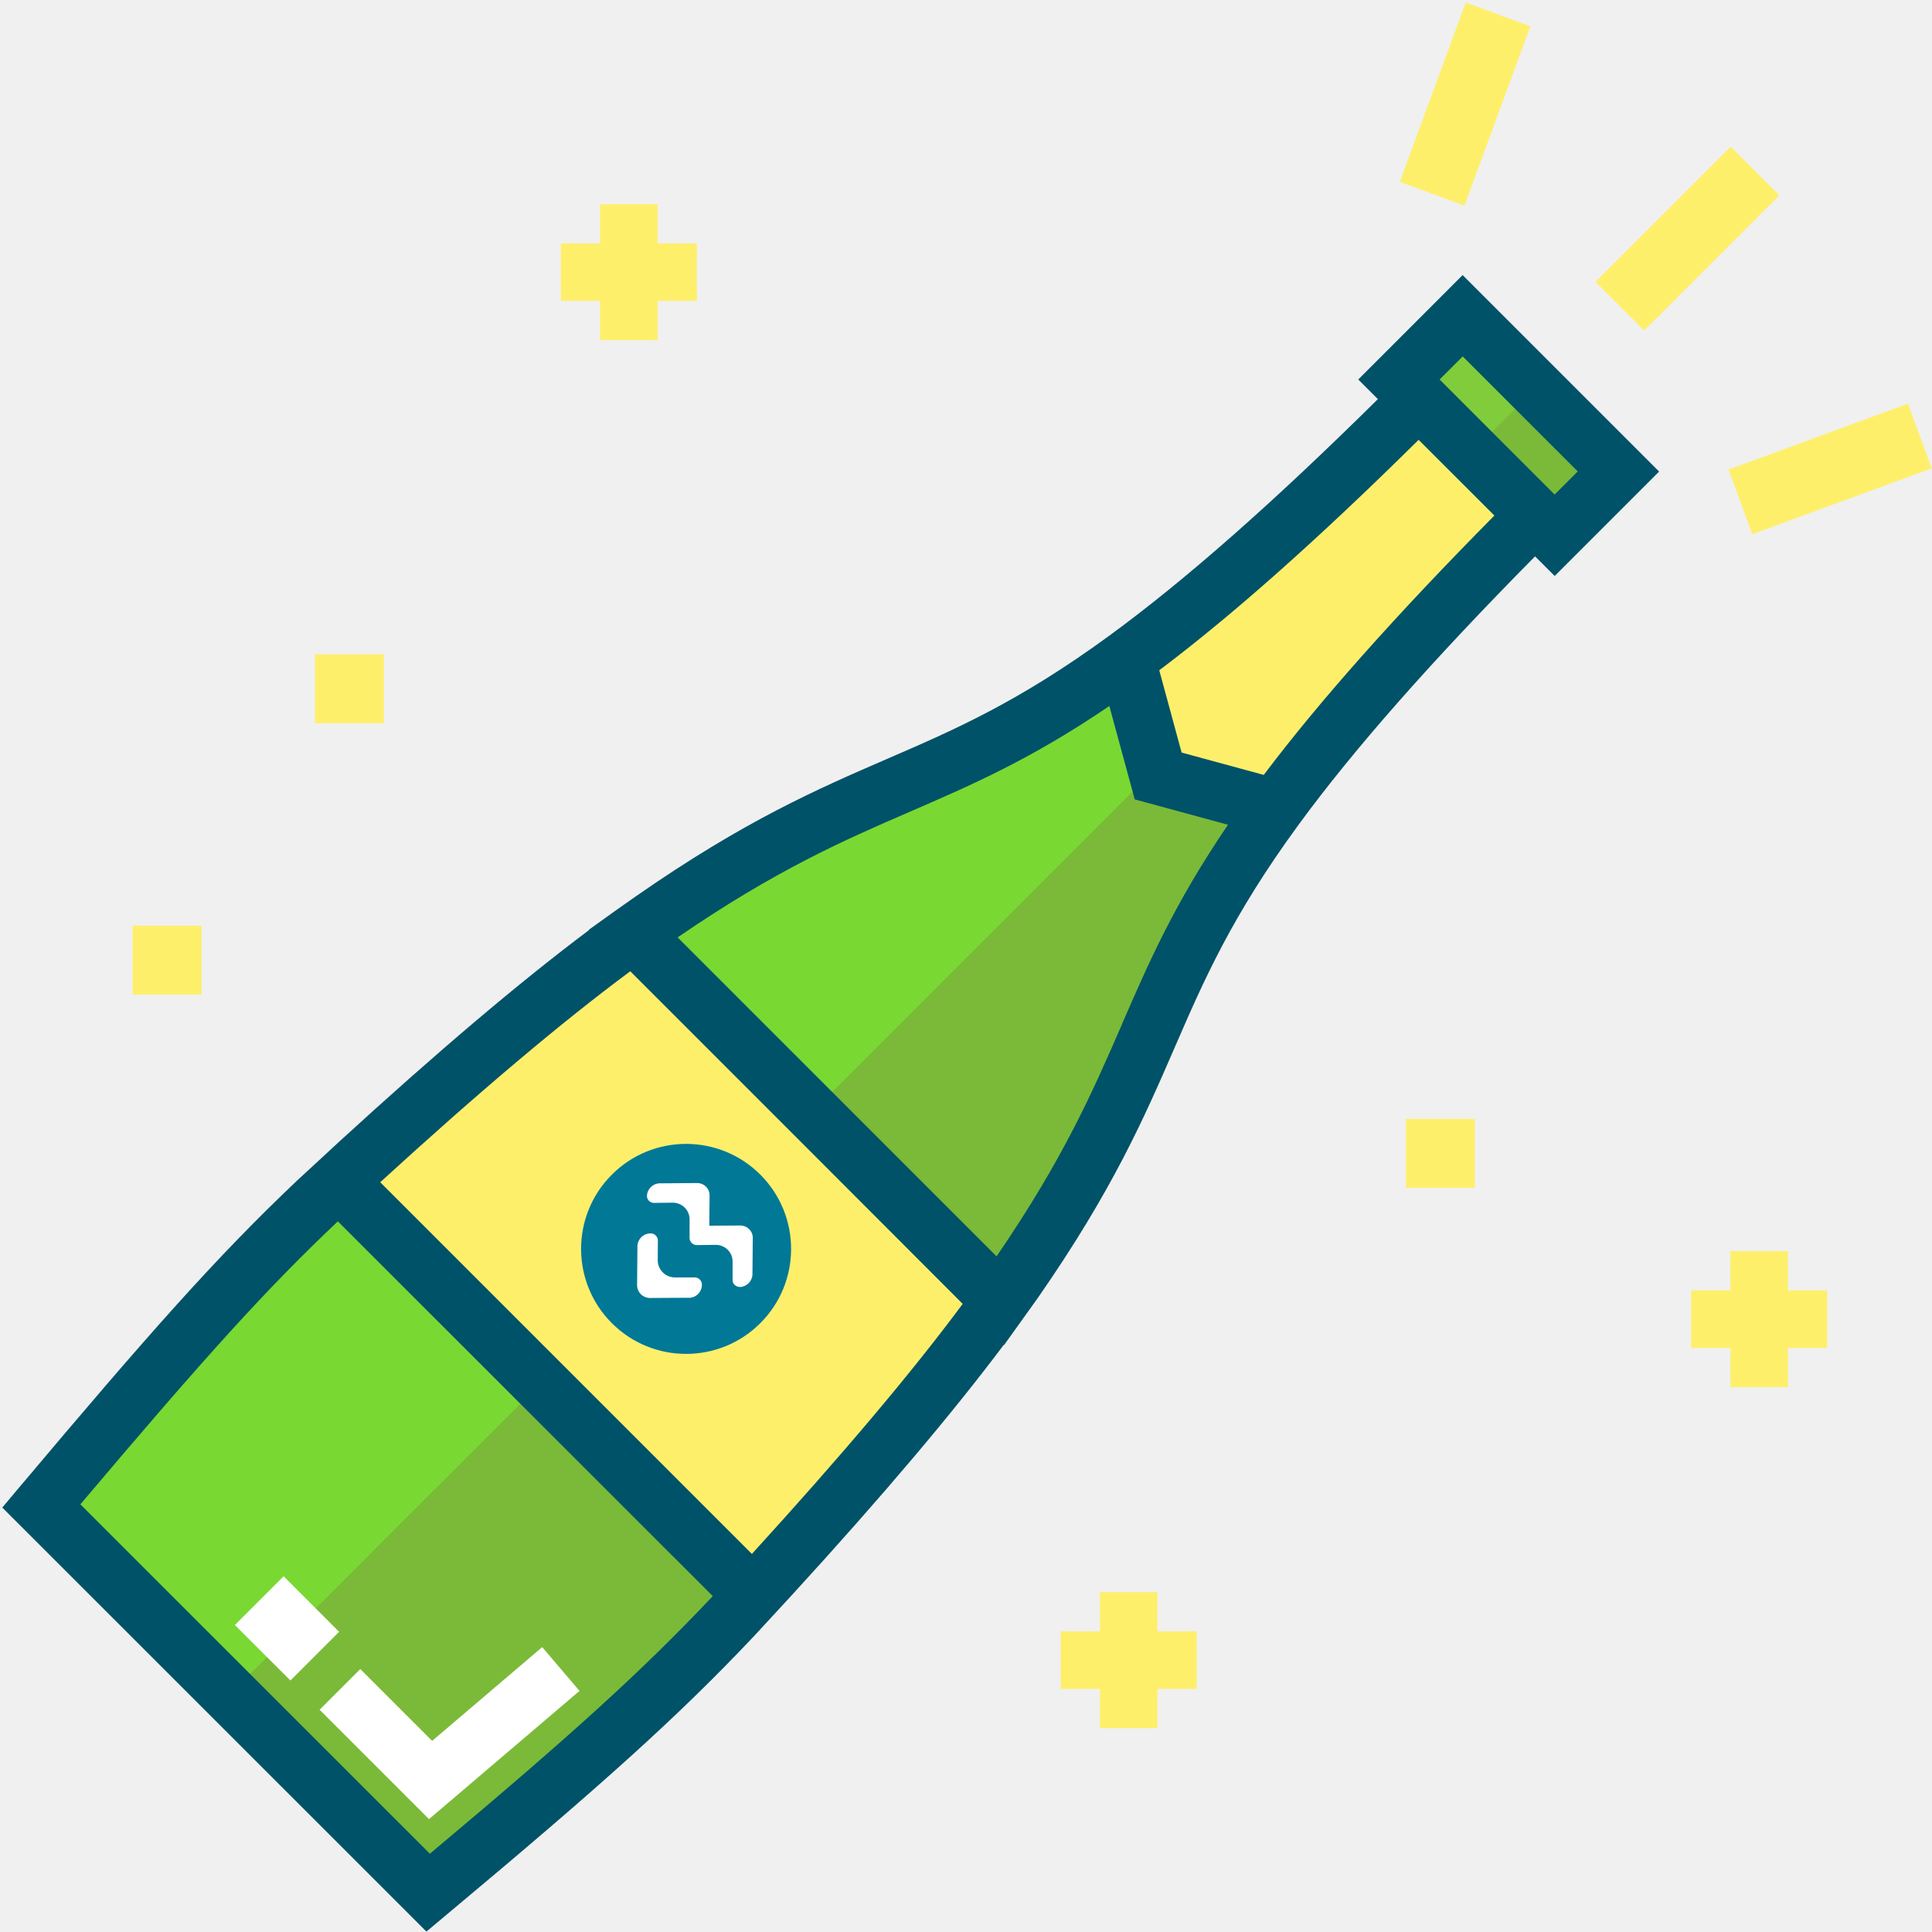
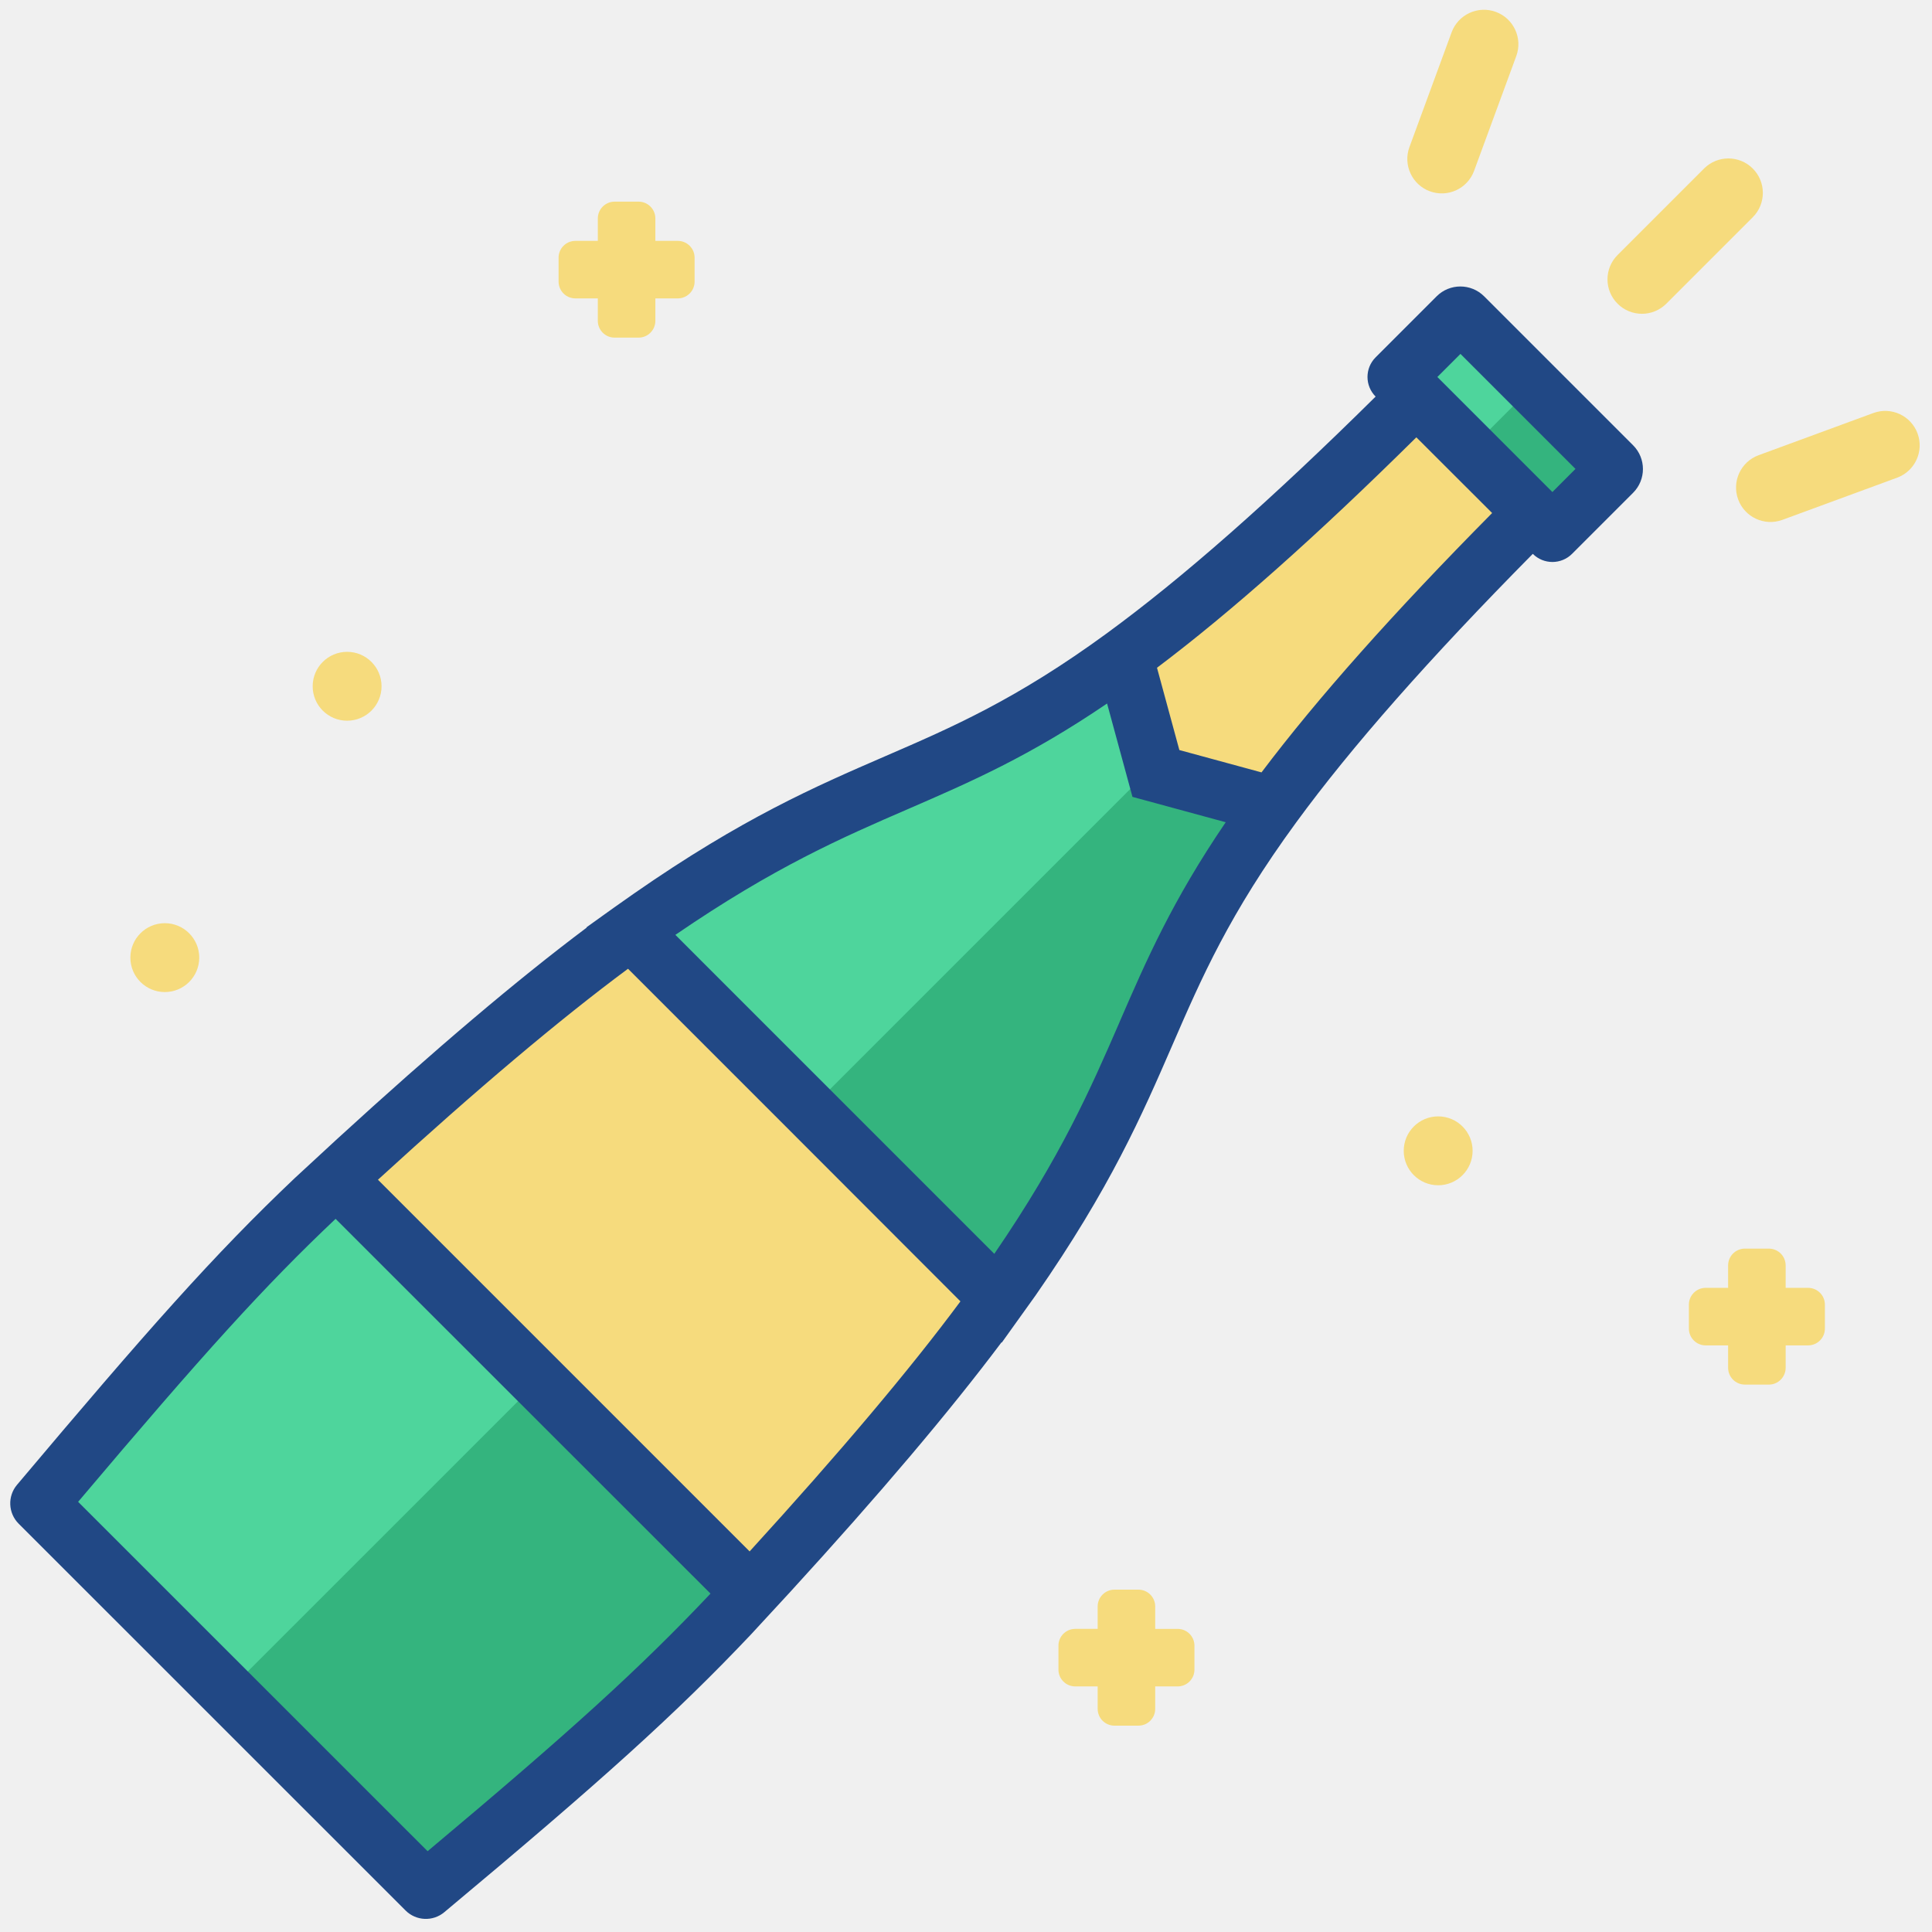
- <svg xmlns="http://www.w3.org/2000/svg" width="230" height="230" viewBox="0 0 230 230">
-   <g fill="none" fill-rule="evenodd">
-     <g fill-rule="nonzero">
-       <path fill="#81CC3B" d="M166.542 45.178l7.59-7.59 18.535 18.534-7.59 7.59z" />
-       <path fill="#7AD832" d="M50.969 225.318L4.937 179.283c17.485-20.753 24.949-29.021 35.382-38.646l49.296 49.296c-9.629 10.433-18.226 18.329-38.646 35.385zM134.088 78.437c-22.944 16.753-31.669 13.294-58.723 32.693l43.735 43.739c19.311-26.98 15.902-35.723 32.707-58.701l-13.931-3.789-3.788-13.942z" />
-     </g>
-     <g fill="#7BBA38" fill-rule="nonzero">
-       <path d="M175.209 53.843l7.59-7.59 9.87 9.867-7.592 7.591zM50.969 225.318c20.42-17.056 29.017-24.949 38.628-35.385l-25.232-25.247-37.017 37.012 23.62 23.62zM119.1 154.869c19.311-26.98 15.902-35.723 32.707-58.701l-13.931-3.789-.259-.946-40.974 40.975 22.457 22.461z" />
-     </g>
-     <g fill="#FEEF6B" fill-rule="nonzero">
-       <path d="M119.1 154.869c-6.081 8.505-15.27 19.655-29.489 35.085l-49.295-49.296c15.412-14.225 26.579-23.422 35.049-29.507L119.1 154.87zM168.885 47.524c-14.97 14.97-25.945 24.453-34.801 30.913l3.788 13.942 13.932 3.789c6.481-8.86 15.947-19.846 30.924-34.798l-13.843-13.846z" />
-     </g>
-     <g fill="#FEEF6B" fill-rule="nonzero">
-       <path d="M189.939 33.555l16.093-16.093 5.799 5.799-16.093 16.093zM205.778 55.904l21.358-7.85 2.83 7.698-21.359 7.85zM166.645 21.657l7.85-21.358 7.697 2.829-7.85 21.358z" />
-     </g>
-     <path fill="#005268" fill-rule="nonzero" d="M161.698 45.178l2.336 2.335c-12.514 12.38-22.986 21.593-31.967 28.157-10.82 7.903-18.389 11.18-26.405 14.65-8.374 3.63-17.011 7.375-29.914 16.348l-2.389 1.68-3.278 2.35.032.032c-8.23 6.17-18.003 14.448-29.709 25.161l-2.417 2.233-2.619 2.417c-9.632 9.133-17.581 18.134-33.075 36.524L.269 179.47l50.494 50.48 2.396-2.006c18.719-15.633 27.621-23.663 36.53-33.086l2.417-2.62 2.23-2.416c10.702-11.695 18.977-21.484 25.161-29.723l.032.032 2.35-3.282.021-.028 1.67-2.332c8.901-12.815 12.644-21.43 16.266-29.769 3.49-8.045 6.79-15.643 14.742-26.516 6.567-8.98 15.8-19.46 28.167-31.97l2.336 2.336 12.432-12.432-23.39-23.39-12.425 12.429zM51.174 220.68L9.57 179.088c15.058-17.822 22.23-25.725 30.65-33.688l41.248 41.23 3.385 3.384c-8.367 8.86-16.734 16.469-33.678 30.666zm38.335-35.688l-44.246-44.249c11.819-10.809 21.618-19.07 29.769-25.116l19.792 19.793 19.783 19.803c-6.046 8.151-14.314 17.947-25.098 29.77zm44.04-63.01c-3.392 7.796-6.886 15.866-14.91 27.582l-37.969-37.97c11.798-8.09 19.878-11.592 27.714-14.987 7.35-3.19 14.345-6.212 23.68-12.556l3.023 11.114 11.1 3.02c-6.387 9.387-9.438 16.411-12.642 23.793l.004.004zm16.904-29.73l-9.784-2.662-2.662-9.795c8.82-6.645 18.964-15.657 30.875-27.434l9.022 9.012c-11.78 11.908-20.799 22.05-27.454 30.875l.003.004zm34.624-33.377l-13.693-13.697 2.75-2.747 13.693 13.69-2.75 2.754z" />
-     <g fill="#FEEF6B" fill-rule="nonzero">
-       <path d="M71.438 40.493h6.85v-4.671h4.671v-6.847h-4.67v-4.67h-6.85v4.67h-4.672v6.847h4.671zM212.847 148.944h-6.85v4.67h-4.67v6.85h4.67v4.668h6.85v-4.667h4.671v-6.85h-4.67zM137.794 189.543h-6.85v4.67h-4.67v6.85h4.67v4.672h6.85v-4.671h4.671v-6.85h-4.67zM15.788 110.202h8.201v8.2h-8.2zM167.38 133.202h8.2v8.2h-8.2zM37.491 77.899h8.201v8.2h-8.2z" />
-     </g>
-     <g fill="#FFF" fill-rule="nonzero">
-       <path d="M51.071 216.565l-13.024-13.024 4.845-4.844 8.551 8.551 13.106-11.163 4.44 5.213zM27.963 193.453l5.8-5.8 6.607 6.609-5.799 5.799z" />
-     </g>
-     <path fill="#FFF" d="M89.464 141.312c-4.3-4.3-11.273-4.3-15.573 0-4.3 4.3-4.3 11.273 0 15.573 4.3 4.3 11.273 4.3 15.573 0a11.012 11.012 0 0 0 0-15.573z" />
-     <path fill="#007896" fill-rule="nonzero" d="M90.517 139.839c-4.882-4.882-12.797-4.882-17.678 0-4.882 4.881-4.882 12.796 0 17.678 4.881 4.881 12.796 4.881 17.678 0a12.5 12.5 0 0 0 0-17.678zm-8.547 14.656l-4.58.027a1.562 1.562 0 0 1-1.098-.447 1.562 1.562 0 0 1-.448-1.1l.039-4.568a1.562 1.562 0 0 1 1.574-1.574.852.852 0 0 1 .862.861l-.017 2.315a2.047 2.047 0 0 0 2.066 2.066H82.7a.852.852 0 0 1 .861.862 1.563 1.563 0 0 1-1.58 1.569l-.01-.011zm6.077-1.293a.836.836 0 0 1-.596-.243.781.781 0 0 1-.238-.569v-2.21a1.945 1.945 0 0 0-.575-1.392 2.008 2.008 0 0 0-1.441-.59l-2.238.027a.836.836 0 0 1-.718-.387.781.781 0 0 1-.149-.47v-2.21a1.945 1.945 0 0 0-.575-1.391 2.008 2.008 0 0 0-1.441-.592l-2.238.028a.836.836 0 0 1-.823-.823 1.563 1.563 0 0 1 1.508-1.508l4.453-.033c.403-.006.792.151 1.077.436.273.272.424.643.42 1.028l-.033 3.613 3.668-.023a1.5 1.5 0 0 1 1.077.437c.28.273.435.648.431 1.038l-.039 4.381a1.562 1.562 0 0 1-1.524 1.47l-.006-.017z" />
-   </g>
+ <svg xmlns="http://www.w3.org/2000/svg" fill="none" height="230" viewBox="0 0 230 230" width="230">
+   <path d="m166.273 44.879 7.59-7.59 18.535 18.534-7.59 7.59z" fill="#4ed59c" />
+   <path d="m50.7 225.019-46.032-46.035c17.485-20.753 24.949-29.021 35.382-38.646l49.296 49.296c-9.629 10.433-18.226 18.329-38.646 35.385zm83.119-146.881c-22.944 16.753-31.669 13.294-58.723 32.693l43.735 43.739c19.311-26.98 15.902-35.723 32.707-58.701l-13.931-3.789z" fill="#4ed59c" />
+   <path d="m174.94 53.544 7.59-7.59 9.87 9.867-7.592 7.591zm-124.24 171.475c20.42-17.056 29.017-24.949 38.628-35.385l-25.232-25.247-37.017 37.012 23.62 23.62zm68.131-70.449c19.311-26.98 15.902-35.723 32.707-58.701l-13.931-3.789-.259-.946-40.974 40.975z" fill="#34b47e" />
+   <path d="m118.831 154.57c-6.081 8.505-15.27 19.655-29.489 35.085l-49.295-49.296c15.412-14.225 26.579-23.422 35.049-29.507l43.735 43.719zm49.785-107.345c-14.97 14.97-25.945 24.453-34.801 30.913l3.788 13.942 13.932 3.789c6.481-8.86 15.947-19.846 30.924-34.798z" fill="#f6db7d" />
+   <path d="m192.569 36.156c-1.601-1.601-1.601-4.198 0-5.799l10.294-10.294c1.602-1.601 4.198-1.601 5.799 0 1.602 1.601 1.602 4.198 0 5.799l-10.294 10.294c-1.601 1.601-4.197 1.601-5.799 0zm14.354 23.298c-.781-2.126.309-4.482 2.435-5.263l13.66-5.021c2.126-.781 4.482.308 5.264 2.434.781 2.126-.309 4.483-2.434 5.264l-13.661 5.021c-2.126.781-4.482-.309-5.264-2.434zm-36.699-36.681c-2.125-.781-3.215-3.138-2.434-5.263l5.021-13.661c.782-2.125 3.138-3.215 5.263-2.434 2.126.781 3.216 3.138 2.434 5.263l-5.021 13.661c-.781 2.126-3.137 3.215-5.263 2.434z" fill="#f6db7d" />
+   <path clip-rule="evenodd" d="m131.798 75.371c-10.82 7.903-18.389 11.18-26.405 14.65-8.374 3.63-17.011 7.375-29.914 16.348l-2.389 1.68-3.278 2.35.032.032c-8.23 6.17-18.003 14.448-29.709 25.161l-2.417 2.233-2.619 2.417c-9.632 9.133-17.581 18.134-33.075 36.524-1.145 1.36-1.058 3.37.199 4.627l46.061 46.049c1.251 1.25 3.25 1.338 4.606.203 18.719-15.633 27.621-23.663 36.53-33.086l2.417-2.62 2.23-2.416c10.702-11.695 18.977-21.484 25.161-29.723l.032.032 2.35-3.282.021-.028 1.67-2.332c8.901-12.815 12.644-21.43 16.266-29.769 3.49-8.045 6.79-15.643 14.742-26.516 6.567-8.98 15.8-19.46 28.167-31.97 1.29 1.29 3.382 1.29 4.672 0l7.268-7.268c1.562-1.562 1.562-4.095 0-5.657l-17.733-17.733c-1.562-1.562-4.095-1.562-5.657 0l-7.261 7.263c-1.29 1.29-1.29 3.382 0 4.672-12.514 12.38-22.986 21.593-31.967 28.157zm-122.497 103.418 41.604 41.592c16.944-14.197 25.312-21.806 33.679-30.666l-3.385-3.384-41.248-41.23c-8.42 7.963-15.592 15.866-30.65 33.688zm35.693-38.345 44.246 44.249c10.784-11.823 19.052-21.618 25.098-29.769l-19.783-19.803-19.792-19.793c-8.151 6.046-17.95 14.307-29.769 25.116zm88.227-18.625.059-.136-.004-.004c3.204-7.382 6.255-14.406 12.642-23.793l-11.1-3.02-3.023-11.114c-9.279 6.306-16.246 9.33-23.548 12.499l-.132.057c-7.836 3.395-15.916 6.897-27.714 14.987l37.969 37.97c7.977-11.648 11.477-19.692 14.851-27.446zm7.179-32.528 9.784 2.662-.003-.004c6.655-8.825 15.674-18.967 27.454-30.875l-9.022-9.012c-11.911 11.777-22.055 20.789-30.875 27.434zm30.715-44.412 13.693 13.697 2.75-2.754-13.693-13.69z" fill="#214885" fill-rule="evenodd" />
+   <path d="m71.169 38.194c0 1.105.895 2 2 2h2.85c1.105 0 2-.895 2-2v-2.671h2.671c1.105 0 2-.895 2-2v-2.847c0-1.105-.895-2-2-2h-2.67v-2.67c0-1.105-.895-2-2-2h-2.85c-1.105 0-2 .895-2 2v2.67h-2.672c-1.105 0-2 .895-2 2v2.847c0 1.105.895 2 2 2h2.671zm141.409 112.451c0-1.105-.895-2-2-2h-2.85c-1.105 0-2 .895-2 2v2.67h-2.67c-1.105 0-2 .895-2 2v2.85c0 1.105.895 2 2 2h2.67v2.668c0 1.105.895 2 2 2h2.85c1.105 0 2-.895 2-2v-2.667h2.671c1.105 0 2-.895 2-2v-2.85c0-1.105-.895-2-2-2h-2.67zm-75.053 40.599c0-1.105-.895-2-2-2h-2.85c-1.105 0-2 .895-2 2v2.67h-2.67c-1.105 0-2 .895-2 2v2.85c0 1.105.895 2 2 2h2.67v2.672c0 1.105.895 2 2 2h2.85c1.105 0 2-.895 2-2v-2.671h2.671c1.105 0 2-.895 2-2v-2.85c0-1.105-.895-2-2-2h-2.67zm-122.005-77.24c-0-2.265 1.836-4.101 4.1-4.101 2.264 0 4.1 1.836 4.1 4.1 0 2.264-1.836 4.1-4.1 4.1-2.264 0-4.1-1.835-4.1-4.099zm151.591 22.999c0-2.264 1.836-4.1 4.1-4.1 2.264 0 4.1 1.836 4.1 4.1 0 2.264-1.836 4.1-4.1 4.1-2.264 0-4.1-1.836-4.1-4.1zm-129.888-55.303c-0-2.264 1.836-4.101 4.1-4.101 2.264 0 4.1 1.836 4.1 4.1 0 2.264-1.836 4.1-4.1 4.1-2.264 0-4.1-1.835-4.1-4.099z" fill="#f6db7d" />
</svg>
